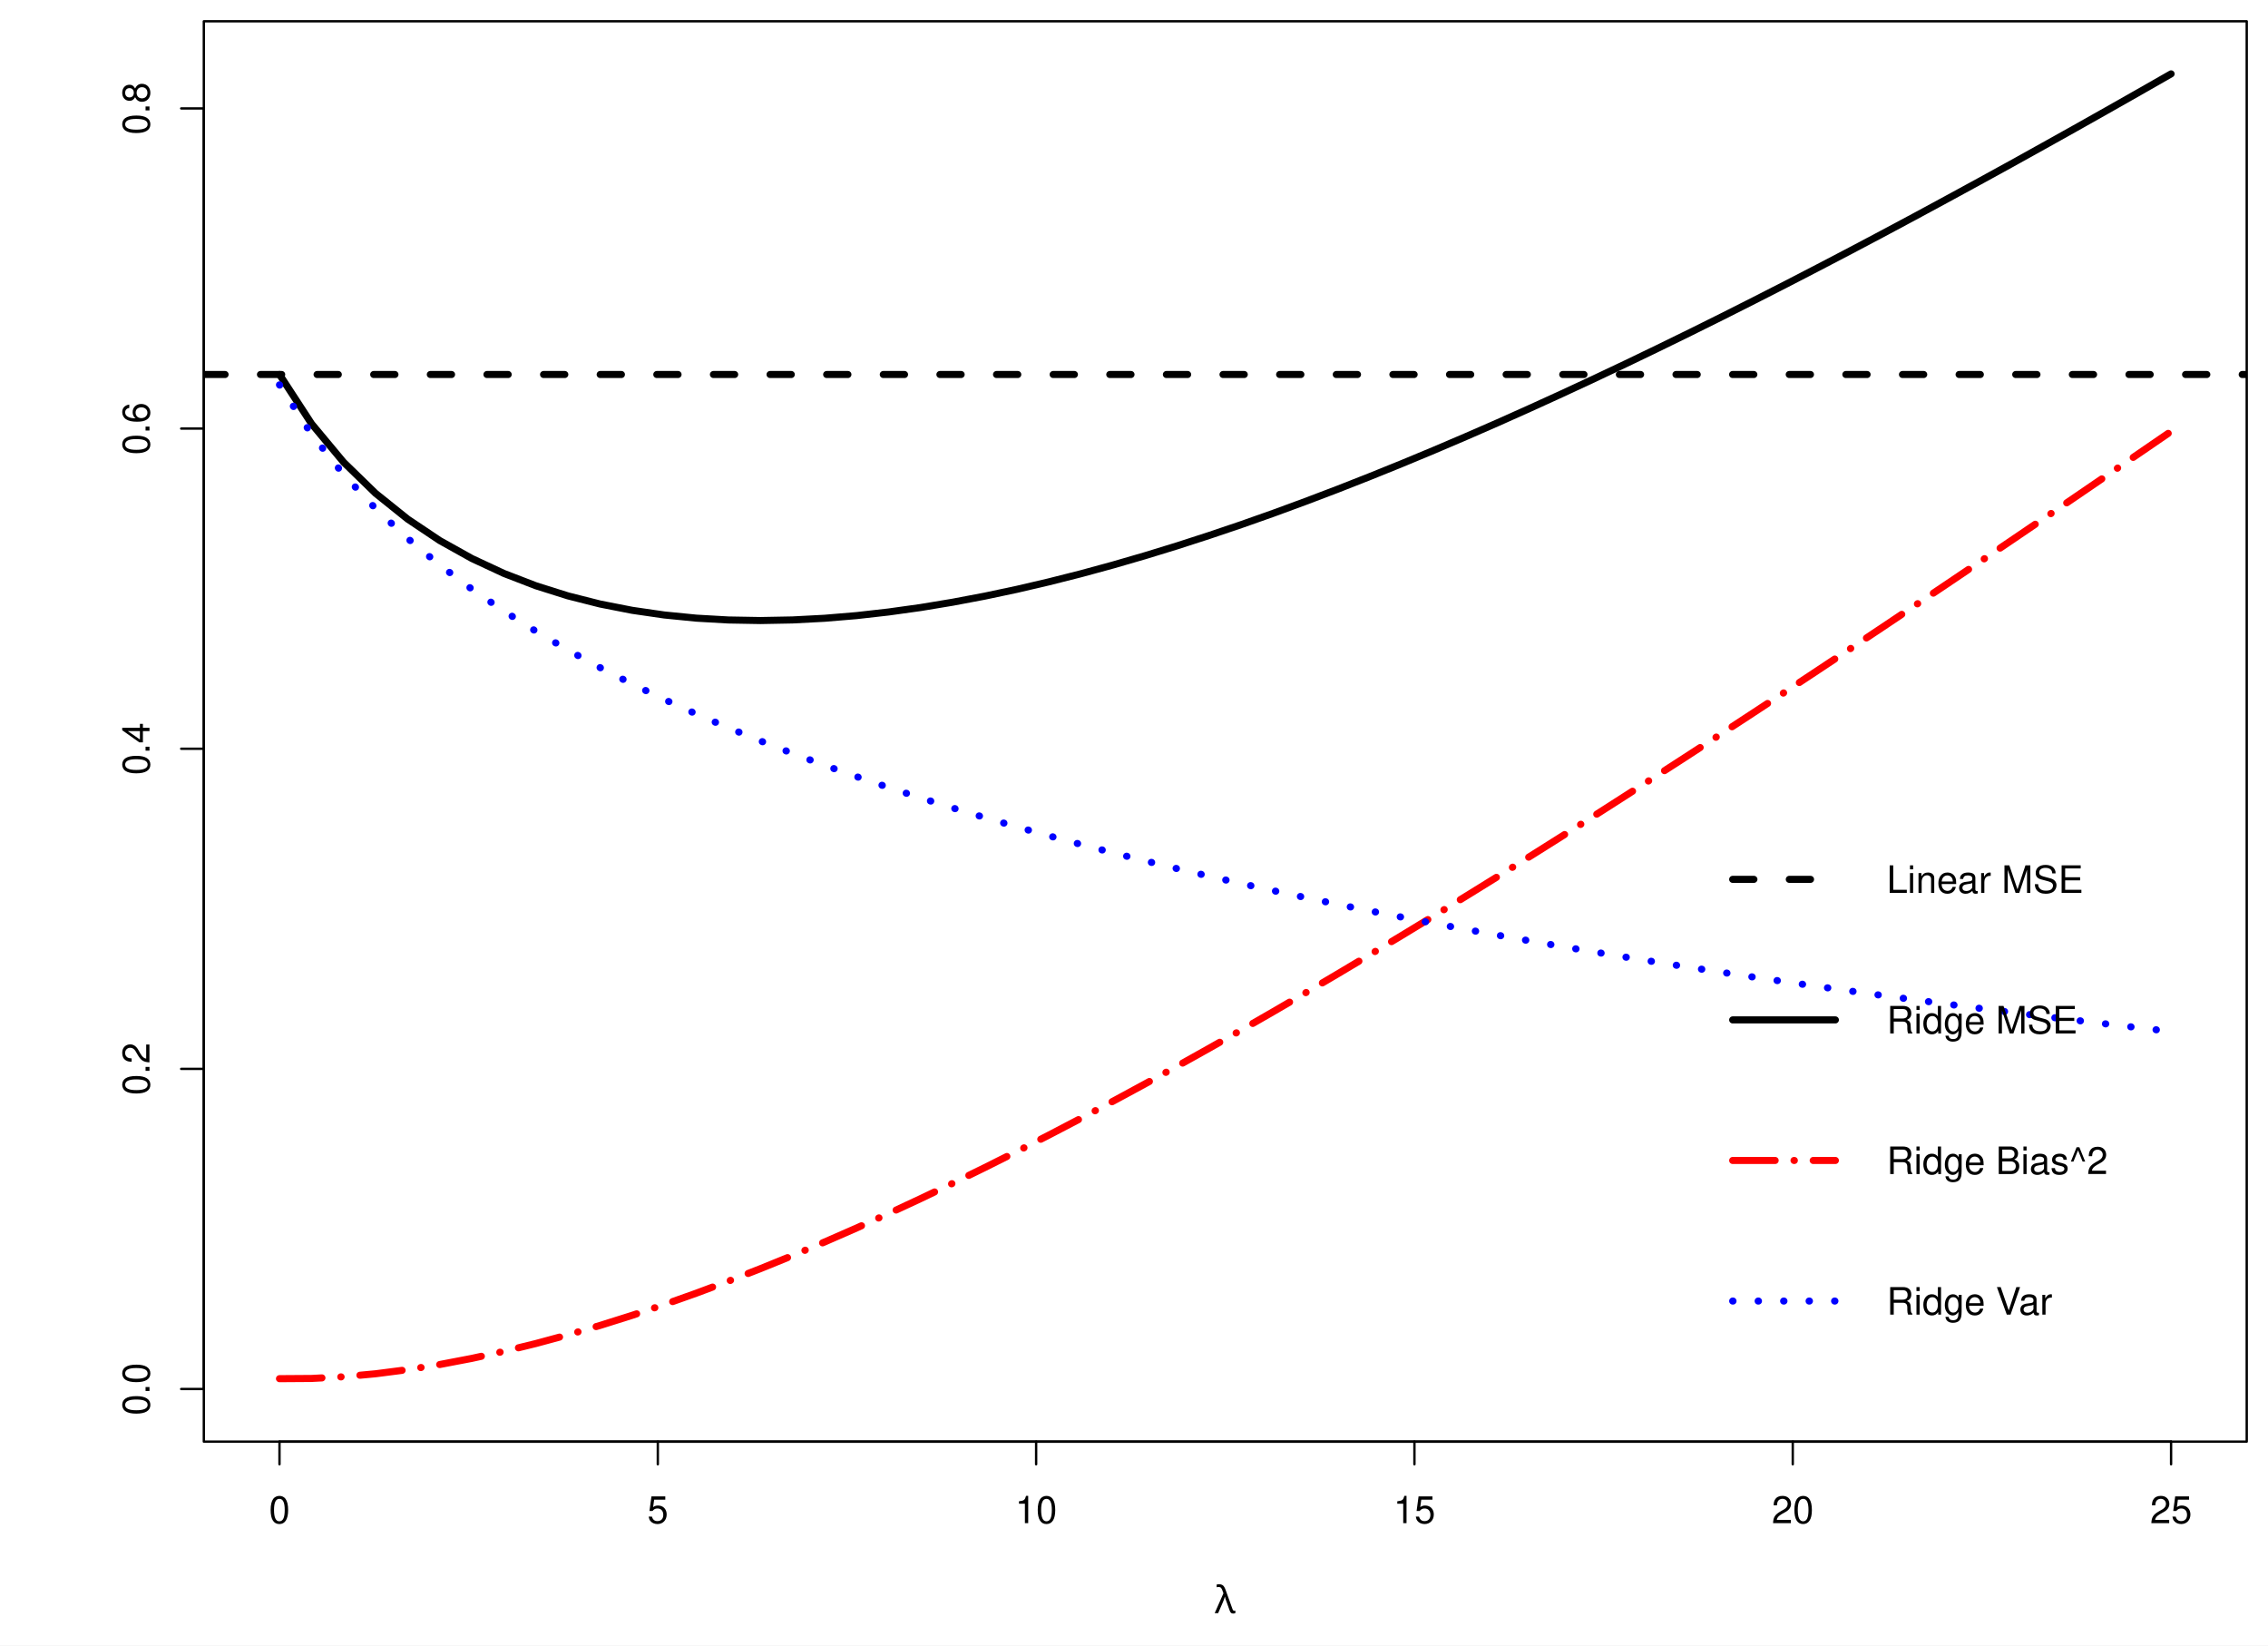
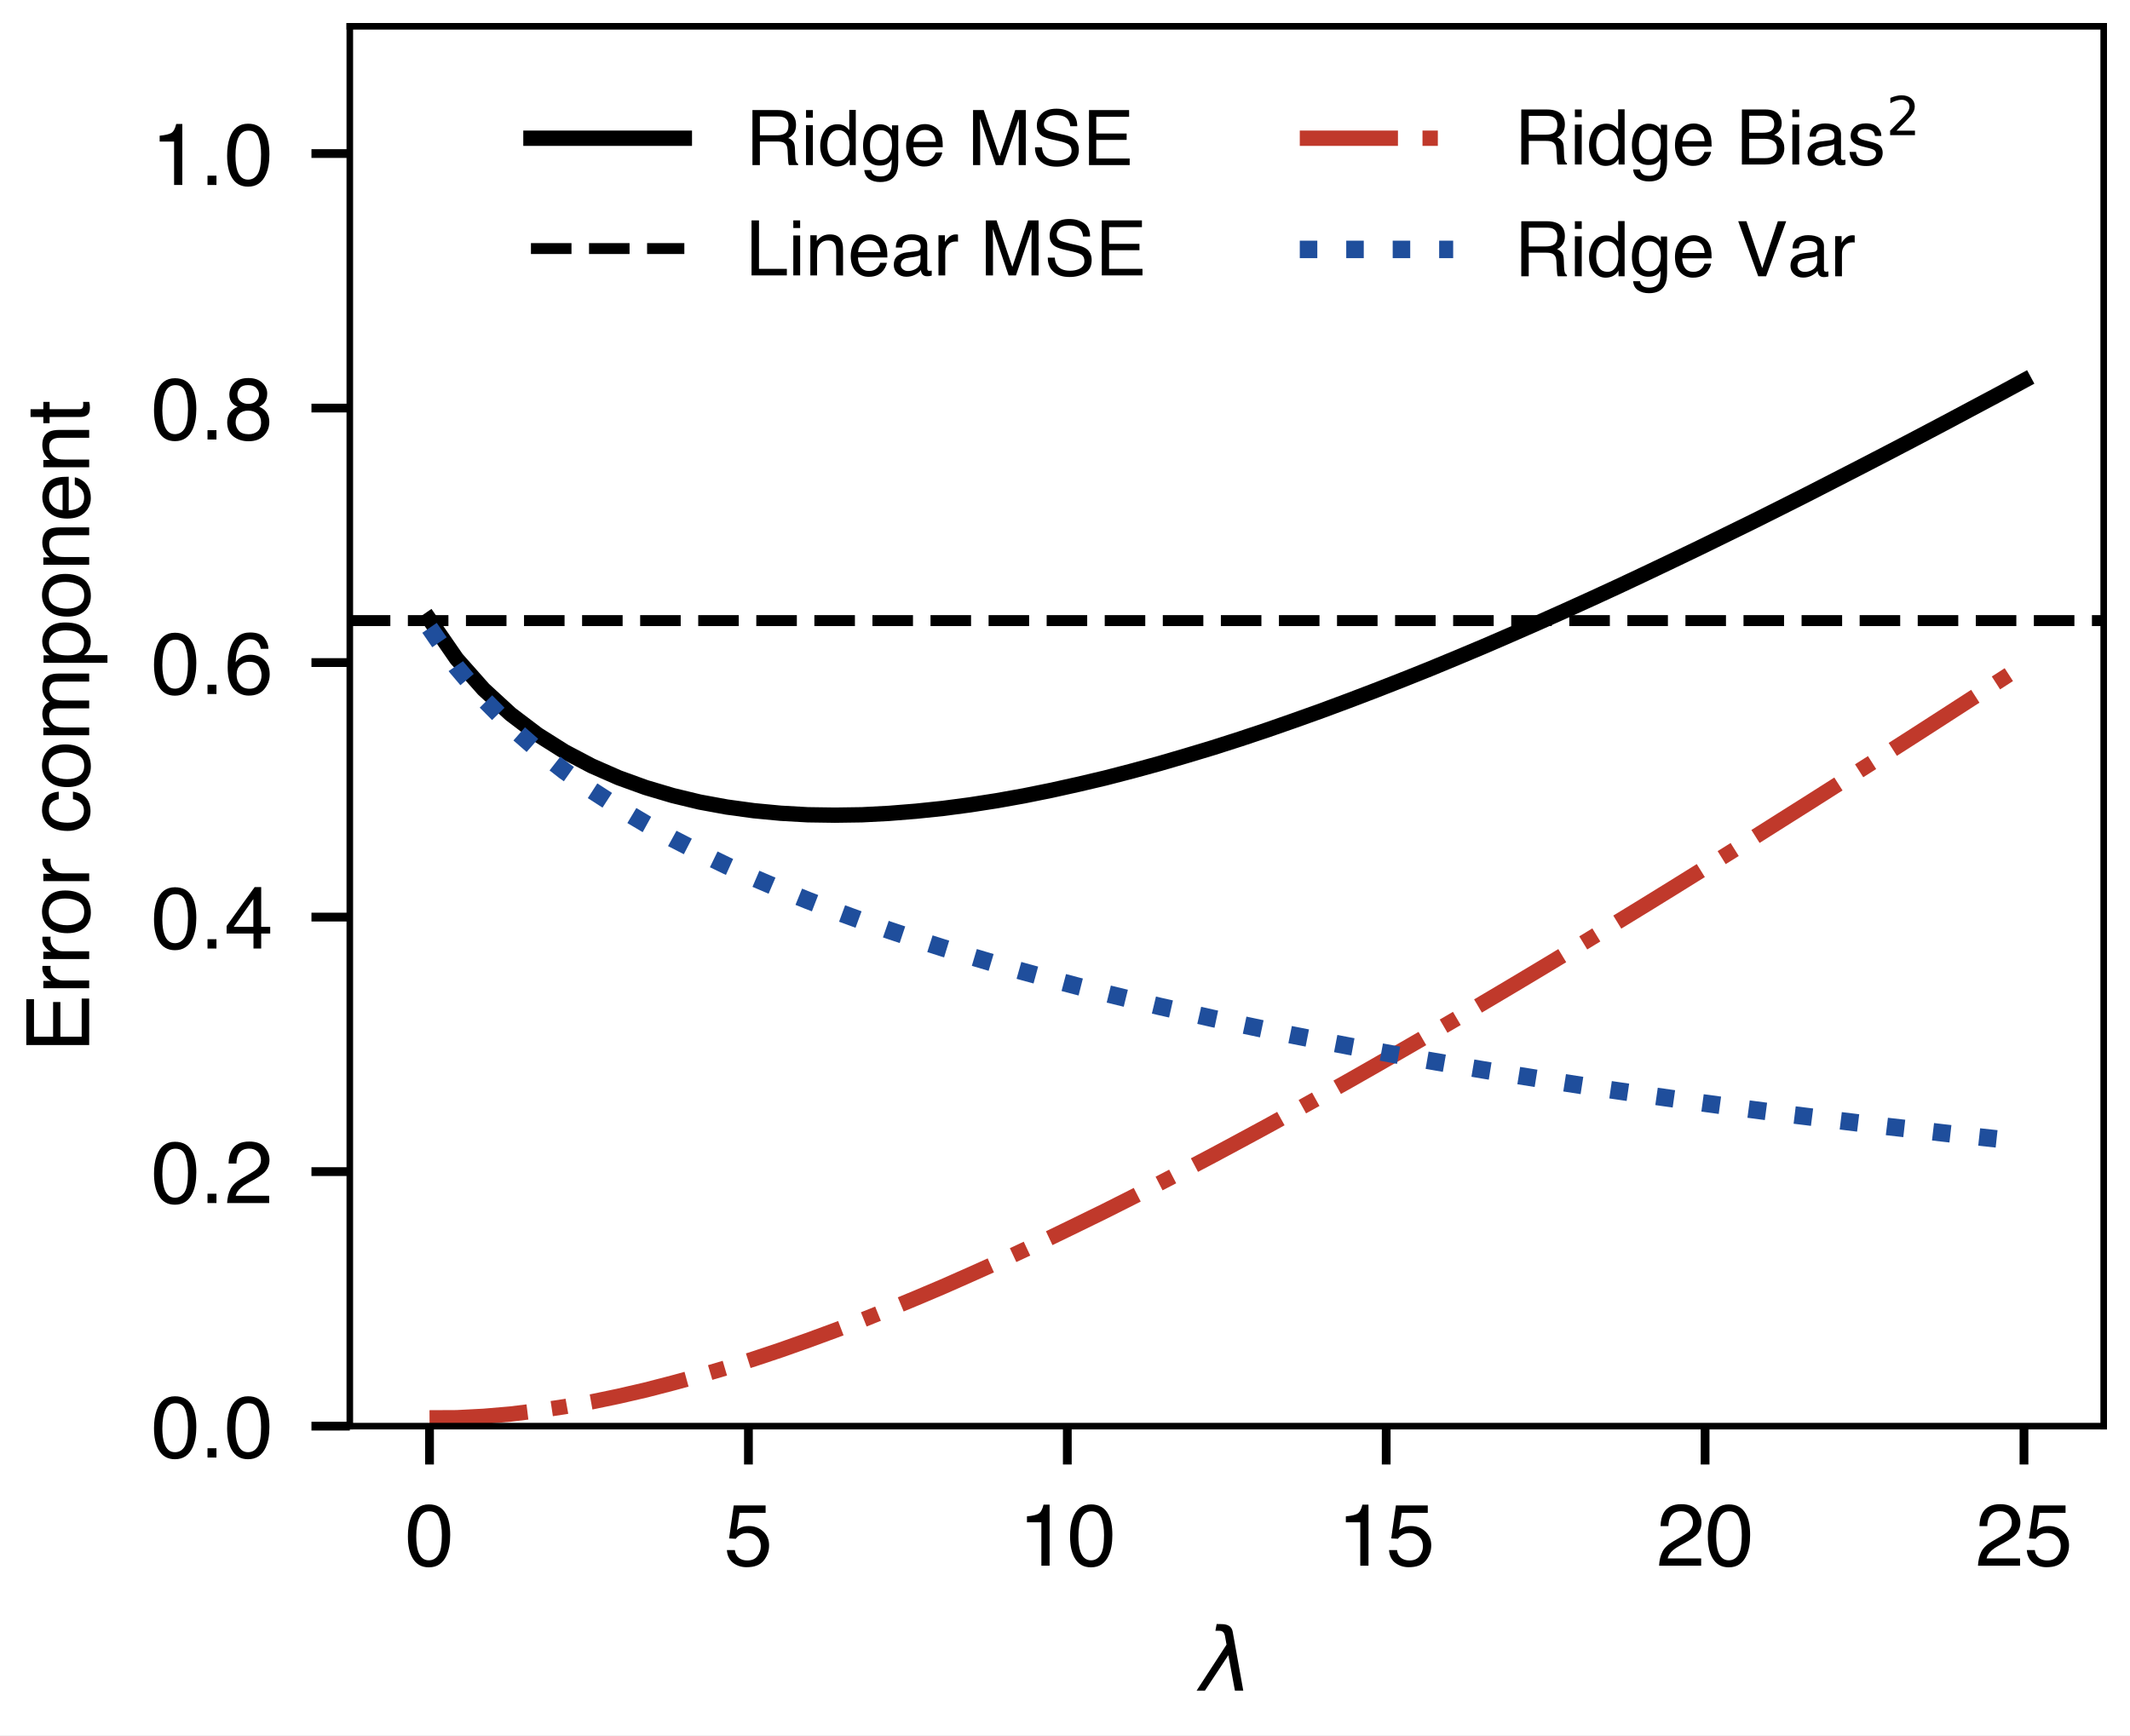
- <svg xmlns="http://www.w3.org/2000/svg" version="1.1" width="721pt" height="523pt" viewBox="0 0 721 523">
+ <svg xmlns="http://www.w3.org/2000/svg" xmlns:xlink="http://www.w3.org/1999/xlink" width="194.4pt" height="158.4pt" viewBox="0 0 194.4 158.4" version="1.1">
  <defs>
-     <clipPath id="clip_0">
-       <path transform="matrix(1,0,0,-1,0,523)" d="M64.8 64.8H714.24V516.24H64.8Z" />
-     </clipPath>
-     <clipPath id="clip_1">
-       <path transform="matrix(1,0,0,-1,0,523)" d="M64.8 64.8H714.24V516.24H64.8Z" />
+     <style type="text/css">*{stroke-linejoin: round; stroke-linecap: butt}</style>
+   </defs>
+   <g id="figure_1">
+     <g id="patch_1">
+       <path d="M 0 158.4  L 194.4 158.4  L 194.4 0  L 0 0  z " style="fill: #ffffff" />
+     </g>
+     <g id="axes_1">
+       <g id="patch_2">
+         <path d="M 31.926 130.188  L 192 130.188  L 192 2.4  L 31.926 2.4  z " style="fill: #ffffff" />
+       </g>
+       <g id="matplotlib.axis_1">
+         <g id="xtick_1">
+           <g id="line2d_1">
+             <defs>
+               <path id="mc83b9c314d" d="M 0 0  L 0 3.5  " style="stroke: #000000; stroke-width: 0.8" />
+             </defs>
+             <g>
+               <use xlink:href="#mc83b9c314d" x="39.202" y="130.188" style="stroke: #000000; stroke-width: 0.8" />
+             </g>
+           </g>
+           <g id="text_1">
+             <g transform="translate(36.97796 142.9263) scale(0.08 -0.08)">
+               <defs>
+                 <path id="Helvetica-30" d="M 1731 4475  Q 2600 4475 2988 3759  Q 3288 3206 3288 2244  Q 3288 1331 3016 734  Q 2622 -122 1728 -122  Q 922 -122 528 578  Q 200 1163 200 2147  Q 200 2909 397 3456  Q 766 4475 1731 4475  z M 1725 391  Q 2163 391 2422 778  Q 2681 1166 2681 2222  Q 2681 2984 2493 3476  Q 2306 3969 1766 3969  Q 1269 3969 1039 3501  Q 809 3034 809 2125  Q 809 1441 956 1025  Q 1181 391 1725 391  z " transform="scale(0.015625)" />
+               </defs>
+               <use xlink:href="#Helvetica-30" />
+             </g>
+           </g>
+         </g>
+         <g id="xtick_2">
+           <g id="line2d_2">
+             <g>
+               <use xlink:href="#mc83b9c314d" x="68.307" y="130.188" style="stroke: #000000; stroke-width: 0.8" />
+             </g>
+           </g>
+           <g id="text_2">
+             <g transform="translate(66.08227 142.9263) scale(0.08 -0.08)">
+               <defs>
+                 <path id="Helvetica-35" d="M 791 1141  Q 847 659 1238 475  Q 1438 381 1700 381  Q 2200 381 2440 700  Q 2681 1019 2681 1406  Q 2681 1875 2395 2131  Q 2109 2388 1709 2388  Q 1419 2388 1211 2275  Q 1003 2163 856 1963  L 369 1991  L 709 4400  L 3034 4400  L 3034 3856  L 1131 3856  L 941 2613  Q 1097 2731 1238 2791  Q 1488 2894 1816 2894  Q 2431 2894 2859 2497  Q 3288 2100 3288 1491  Q 3288 856 2895 371  Q 2503 -113 1644 -113  Q 1097 -113 676 195  Q 256 503 206 1141  L 791 1141  z " transform="scale(0.015625)" />
+               </defs>
+               <use xlink:href="#Helvetica-35" />
+             </g>
+           </g>
+         </g>
+         <g id="xtick_3">
+           <g id="line2d_3">
+             <g>
+               <use xlink:href="#mc83b9c314d" x="97.411" y="130.188" style="stroke: #000000; stroke-width: 0.8" />
+             </g>
+           </g>
+           <g id="text_3">
+             <g transform="translate(92.96222 142.9263) scale(0.08 -0.08)">
+               <defs>
+                 <path id="Helvetica-31" d="M 613 3169  L 613 3600  Q 1222 3659 1462 3798  Q 1703 3938 1822 4456  L 2266 4456  L 2266 0  L 1666 0  L 1666 3169  L 613 3169  z " transform="scale(0.015625)" />
+               </defs>
+               <use xlink:href="#Helvetica-31" />
+               <use xlink:href="#Helvetica-30" transform="translate(55.61523 0)" />
+             </g>
+           </g>
+         </g>
+         <g id="xtick_4">
+           <g id="line2d_4">
+             <g>
+               <use xlink:href="#mc83b9c314d" x="126.515" y="130.188" style="stroke: #000000; stroke-width: 0.8" />
+             </g>
+           </g>
+           <g id="text_4">
+             <g transform="translate(122.0665 142.9263) scale(0.08 -0.08)">
+               <use xlink:href="#Helvetica-31" />
+               <use xlink:href="#Helvetica-35" transform="translate(55.61523 0)" />
+             </g>
+           </g>
+         </g>
+         <g id="xtick_5">
+           <g id="line2d_5">
+             <g>
+               <use xlink:href="#mc83b9c314d" x="155.62" y="130.188" style="stroke: #000000; stroke-width: 0.8" />
+             </g>
+           </g>
+           <g id="text_5">
+             <g transform="translate(151.1709 142.9263) scale(0.08 -0.08)">
+               <defs>
+                 <path id="Helvetica-32" d="M 200 0  Q 231 578 439 1006  Q 647 1434 1250 1784  L 1850 2131  Q 2253 2366 2416 2531  Q 2672 2791 2672 3125  Q 2672 3516 2437 3745  Q 2203 3975 1813 3975  Q 1234 3975 1013 3538  Q 894 3303 881 2888  L 309 2888  Q 319 3472 525 3841  Q 891 4491 1816 4491  Q 2584 4491 2939 4075  Q 3294 3659 3294 3150  Q 3294 2613 2916 2231  Q 2697 2009 2131 1694  L 1703 1456  Q 1397 1288 1222 1134  Q 909 863 828 531  L 3272 531  L 3272 0  L 200 0  z " transform="scale(0.015625)" />
+               </defs>
+               <use xlink:href="#Helvetica-32" />
+               <use xlink:href="#Helvetica-30" transform="translate(55.61523 0)" />
+             </g>
+           </g>
+         </g>
+         <g id="xtick_6">
+           <g id="line2d_6">
+             <g>
+               <use xlink:href="#mc83b9c314d" x="184.724" y="130.188" style="stroke: #000000; stroke-width: 0.8" />
+             </g>
+           </g>
+           <g id="text_6">
+             <g transform="translate(180.2752 142.9263) scale(0.08 -0.08)">
+               <use xlink:href="#Helvetica-32" />
+               <use xlink:href="#Helvetica-35" transform="translate(55.61523 0)" />
+             </g>
+           </g>
+         </g>
+         <g id="text_7">
+           <g transform="translate(109.5631 154.3325) scale(0.08 -0.08)">
+             <defs>
+               <path id="DejaVuSans-Oblique-3bb" d="M 2350 4316  L 3125 0  L 2516 0  L 2038 2588  L 328 0  L -281 0  L 1903 3356  L 1794 3975  Q 1725 4369 1391 4369  L 1091 4369  L 1184 4863  L 1550 4856  Q 2253 4847 2350 4316  z " transform="scale(0.015625)" />
+             </defs>
+             <use xlink:href="#DejaVuSans-Oblique-3bb" transform="translate(0 0.015625)" />
+           </g>
+         </g>
+       </g>
+       <g id="matplotlib.axis_2">
+         <g id="ytick_1">
+           <g id="line2d_7">
+             <defs>
+               <path id="m380c9b1347" d="M 0 0  L -3.5 0  " style="stroke: #000000; stroke-width: 0.8" />
+             </defs>
+             <g>
+               <use xlink:href="#m380c9b1347" x="31.926" y="130.188" style="stroke: #000000; stroke-width: 0.8" />
+             </g>
+           </g>
+           <g id="text_8">
+             <g transform="translate(13.80625 133.0569) scale(0.08 -0.08)">
+               <defs>
+                 <path id="Helvetica-2e" d="M 547 681  L 1200 681  L 1200 0  L 547 0  L 547 681  z " transform="scale(0.015625)" />
+               </defs>
+               <use xlink:href="#Helvetica-30" />
+               <use xlink:href="#Helvetica-2e" transform="translate(55.61523 0)" />
+               <use xlink:href="#Helvetica-30" transform="translate(83.39844 0)" />
+             </g>
+           </g>
+         </g>
+         <g id="ytick_2">
+           <g id="line2d_8">
+             <g>
+               <use xlink:href="#m380c9b1347" x="31.926" y="106.953" style="stroke: #000000; stroke-width: 0.8" />
+             </g>
+           </g>
+           <g id="text_9">
+             <g transform="translate(13.80625 109.8228) scale(0.08 -0.08)">
+               <use xlink:href="#Helvetica-30" />
+               <use xlink:href="#Helvetica-2e" transform="translate(55.61523 0)" />
+               <use xlink:href="#Helvetica-32" transform="translate(83.39844 0)" />
+             </g>
+           </g>
+         </g>
+         <g id="ytick_3">
+           <g id="line2d_9">
+             <g>
+               <use xlink:href="#m380c9b1347" x="31.926" y="83.719" style="stroke: #000000; stroke-width: 0.8" />
+             </g>
+           </g>
+           <g id="text_10">
+             <g transform="translate(13.80625 86.58869) scale(0.08 -0.08)">
+               <defs>
+                 <path id="Helvetica-34" d="M 2116 1584  L 2116 3613  L 681 1584  L 2116 1584  z M 2125 0  L 2125 1094  L 163 1094  L 163 1644  L 2213 4488  L 2688 4488  L 2688 1584  L 3347 1584  L 3347 1094  L 2688 1094  L 2688 0  L 2125 0  z " transform="scale(0.015625)" />
+               </defs>
+               <use xlink:href="#Helvetica-30" />
+               <use xlink:href="#Helvetica-2e" transform="translate(55.61523 0)" />
+               <use xlink:href="#Helvetica-34" transform="translate(83.39844 0)" />
+             </g>
+           </g>
+         </g>
+         <g id="ytick_4">
+           <g id="line2d_10">
+             <g>
+               <use xlink:href="#m380c9b1347" x="31.926" y="60.485" style="stroke: #000000; stroke-width: 0.8" />
+             </g>
+           </g>
+           <g id="text_11">
+             <g transform="translate(13.80625 63.3546) scale(0.08 -0.08)">
+               <defs>
+                 <path id="Helvetica-36" d="M 1872 4494  Q 2622 4494 2917 4105  Q 3213 3716 3213 3303  L 2656 3303  Q 2606 3569 2497 3719  Q 2294 4000 1881 4000  Q 1409 4000 1131 3564  Q 853 3128 822 2316  Q 1016 2600 1309 2741  Q 1578 2866 1909 2866  Q 2472 2866 2890 2506  Q 3309 2147 3309 1434  Q 3309 825 2912 354  Q 2516 -116 1781 -116  Q 1153 -116 697 361  Q 241 838 241 1966  Q 241 2800 444 3381  Q 834 4494 1872 4494  z M 1831 384  Q 2275 384 2495 682  Q 2716 981 2716 1388  Q 2716 1731 2519 2042  Q 2322 2353 1803 2353  Q 1441 2353 1167 2112  Q 894 1872 894 1388  Q 894 963 1142 673  Q 1391 384 1831 384  z " transform="scale(0.015625)" />
+               </defs>
+               <use xlink:href="#Helvetica-30" />
+               <use xlink:href="#Helvetica-2e" transform="translate(55.61523 0)" />
+               <use xlink:href="#Helvetica-36" transform="translate(83.39844 0)" />
+             </g>
+           </g>
+         </g>
+         <g id="ytick_5">
+           <g id="line2d_11">
+             <g>
+               <use xlink:href="#m380c9b1347" x="31.926" y="37.251" style="stroke: #000000; stroke-width: 0.8" />
+             </g>
+           </g>
+           <g id="text_12">
+             <g transform="translate(13.80625 40.12051) scale(0.08 -0.08)">
+               <defs>
+                 <path id="Helvetica-38" d="M 1741 2600  Q 2113 2600 2322 2808  Q 2531 3016 2531 3303  Q 2531 3553 2331 3762  Q 2131 3972 1722 3972  Q 1316 3972 1134 3762  Q 953 3553 953 3272  Q 953 2956 1187 2778  Q 1422 2600 1741 2600  z M 1775 384  Q 2166 384 2423 595  Q 2681 806 2681 1225  Q 2681 1659 2415 1884  Q 2150 2109 1734 2109  Q 1331 2109 1076 1879  Q 822 1650 822 1244  Q 822 894 1055 639  Q 1288 384 1775 384  z M 975 2384  Q 741 2484 609 2619  Q 363 2869 363 3269  Q 363 3769 725 4128  Q 1088 4488 1753 4488  Q 2397 4488 2762 4148  Q 3128 3809 3128 3356  Q 3128 2938 2916 2678  Q 2797 2531 2547 2391  Q 2825 2263 2984 2097  Q 3281 1784 3281 1284  Q 3281 694 2884 283  Q 2488 -128 1763 -128  Q 1109 -128 657 226  Q 206 581 206 1256  Q 206 1653 400 1942  Q 594 2231 975 2384  z " transform="scale(0.015625)" />
+               </defs>
+               <use xlink:href="#Helvetica-30" />
+               <use xlink:href="#Helvetica-2e" transform="translate(55.61523 0)" />
+               <use xlink:href="#Helvetica-38" transform="translate(83.39844 0)" />
+             </g>
+           </g>
+         </g>
+         <g id="ytick_6">
+           <g id="line2d_12">
+             <g>
+               <use xlink:href="#m380c9b1347" x="31.926" y="14.017" style="stroke: #000000; stroke-width: 0.8" />
+             </g>
+           </g>
+           <g id="text_13">
+             <g transform="translate(13.80625 16.88642) scale(0.08 -0.08)">
+               <use xlink:href="#Helvetica-31" />
+               <use xlink:href="#Helvetica-2e" transform="translate(55.61523 0)" />
+               <use xlink:href="#Helvetica-30" transform="translate(83.39844 0)" />
+             </g>
+           </g>
+         </g>
+         <g id="text_14">
+           <g transform="translate(8.13875 96.0825) rotate(-90) scale(0.08 -0.08)">
+             <defs>
+               <path id="Helvetica-45" d="M 547 4591  L 3894 4591  L 3894 4028  L 1153 4028  L 1153 2634  L 3688 2634  L 3688 2103  L 1153 2103  L 1153 547  L 3941 547  L 3941 0  L 547 0  L 547 4591  z M 2244 4591  L 2244 4591  z " transform="scale(0.015625)" />
+               <path id="Helvetica-72" d="M 428 3347  L 963 3347  L 963 2769  Q 1028 2938 1284 3180  Q 1541 3422 1875 3422  Q 1891 3422 1928 3419  Q 1966 3416 2056 3406  L 2056 2813  Q 2006 2822 1964 2825  Q 1922 2828 1872 2828  Q 1447 2828 1219 2554  Q 991 2281 991 1925  L 991 0  L 428 0  L 428 3347  z " transform="scale(0.015625)" />
+               <path id="Helvetica-6f" d="M 1741 363  Q 2300 363 2508 786  Q 2716 1209 2716 1728  Q 2716 2197 2566 2491  Q 2328 2953 1747 2953  Q 1231 2953 997 2559  Q 763 2166 763 1609  Q 763 1075 997 719  Q 1231 363 1741 363  z M 1763 3444  Q 2409 3444 2856 3012  Q 3303 2581 3303 1744  Q 3303 934 2909 406  Q 2516 -122 1688 -122  Q 997 -122 590 345  Q 184 813 184 1600  Q 184 2444 612 2944  Q 1041 3444 1763 3444  z M 1744 3428  L 1744 3428  z " transform="scale(0.015625)" />
+               <path id="Helvetica-20" transform="scale(0.015625)" />
+               <path id="Helvetica-63" d="M 1703 3444  Q 2269 3444 2623 3169  Q 2978 2894 3050 2222  L 2503 2222  Q 2453 2531 2275 2736  Q 2097 2941 1703 2941  Q 1166 2941 934 2416  Q 784 2075 784 1575  Q 784 1072 996 728  Q 1209 384 1666 384  Q 2016 384 2220 598  Q 2425 813 2503 1184  L 3050 1184  Q 2956 519 2581 211  Q 2206 -97 1622 -97  Q 966 -97 575 383  Q 184 863 184 1581  Q 184 2463 612 2953  Q 1041 3444 1703 3444  z M 1616 3428  L 1616 3428  z " transform="scale(0.015625)" />
+               <path id="Helvetica-6d" d="M 413 3347  L 969 3347  L 969 2872  Q 1169 3119 1331 3231  Q 1609 3422 1963 3422  Q 2363 3422 2606 3225  Q 2744 3113 2856 2894  Q 3044 3163 3297 3292  Q 3550 3422 3866 3422  Q 4541 3422 4784 2934  Q 4916 2672 4916 2228  L 4916 0  L 4331 0  L 4331 2325  Q 4331 2659 4164 2784  Q 3997 2909 3756 2909  Q 3425 2909 3186 2687  Q 2947 2466 2947 1947  L 2947 0  L 2375 0  L 2375 2184  Q 2375 2525 2294 2681  Q 2166 2916 1816 2916  Q 1497 2916 1236 2669  Q 975 2422 975 1775  L 975 0  L 413 0  L 413 3347  z " transform="scale(0.015625)" />
+               <path id="Helvetica-70" d="M 1825 378  Q 2219 378 2480 708  Q 2741 1038 2741 1694  Q 2741 2094 2625 2381  Q 2406 2934 1825 2934  Q 1241 2934 1025 2350  Q 909 2038 909 1556  Q 909 1169 1025 897  Q 1244 378 1825 378  z M 369 3331  L 916 3331  L 916 2888  Q 1084 3116 1284 3241  Q 1569 3428 1953 3428  Q 2522 3428 2919 2992  Q 3316 2556 3316 1747  Q 3316 653 2744 184  Q 2381 -113 1900 -113  Q 1522 -113 1266 53  Q 1116 147 931 375  L 931 -1334  L 369 -1334  L 369 3331  z " transform="scale(0.015625)" />
+               <path id="Helvetica-6e" d="M 413 3347  L 947 3347  L 947 2872  Q 1184 3166 1450 3294  Q 1716 3422 2041 3422  Q 2753 3422 3003 2925  Q 3141 2653 3141 2147  L 3141 0  L 2569 0  L 2569 2109  Q 2569 2416 2478 2603  Q 2328 2916 1934 2916  Q 1734 2916 1606 2875  Q 1375 2806 1200 2600  Q 1059 2434 1017 2257  Q 975 2081 975 1753  L 975 0  L 413 0  L 413 3347  z M 1734 3428  L 1734 3428  z " transform="scale(0.015625)" />
+               <path id="Helvetica-65" d="M 1806 3422  Q 2163 3422 2497 3255  Q 2831 3088 3006 2822  Q 3175 2569 3231 2231  Q 3281 2000 3281 1494  L 828 1494  Q 844 984 1069 676  Q 1294 369 1766 369  Q 2206 369 2469 659  Q 2619 828 2681 1050  L 3234 1050  Q 3213 866 3089 639  Q 2966 413 2813 269  Q 2556 19 2178 -69  Q 1975 -119 1719 -119  Q 1094 -119 659 336  Q 225 791 225 1609  Q 225 2416 662 2919  Q 1100 3422 1806 3422  z M 2703 1941  Q 2669 2306 2544 2525  Q 2313 2931 1772 2931  Q 1384 2931 1121 2651  Q 859 2372 844 1941  L 2703 1941  z M 1753 3428  L 1753 3428  z " transform="scale(0.015625)" />
+               <path id="Helvetica-74" d="M 525 4281  L 1094 4281  L 1094 3347  L 1628 3347  L 1628 2888  L 1094 2888  L 1094 703  Q 1094 528 1213 469  Q 1278 434 1431 434  Q 1472 434 1519 436  Q 1566 438 1628 444  L 1628 0  Q 1531 -28 1426 -40  Q 1322 -53 1200 -53  Q 806 -53 665 148  Q 525 350 525 672  L 525 2888  L 72 2888  L 72 3347  L 525 3347  L 525 4281  z " transform="scale(0.015625)" />
+             </defs>
+             <use xlink:href="#Helvetica-45" />
+             <use xlink:href="#Helvetica-72" transform="translate(66.69922 0)" />
+             <use xlink:href="#Helvetica-72" transform="translate(100 0)" />
+             <use xlink:href="#Helvetica-6f" transform="translate(133.3008 0)" />
+             <use xlink:href="#Helvetica-72" transform="translate(188.916 0)" />
+             <use xlink:href="#Helvetica-20" transform="translate(222.2168 0)" />
+             <use xlink:href="#Helvetica-63" transform="translate(250 0)" />
+             <use xlink:href="#Helvetica-6f" transform="translate(300 0)" />
+             <use xlink:href="#Helvetica-6d" transform="translate(355.6152 0)" />
+             <use xlink:href="#Helvetica-70" transform="translate(438.916 0)" />
+             <use xlink:href="#Helvetica-6f" transform="translate(494.5312 0)" />
+             <use xlink:href="#Helvetica-6e" transform="translate(550.1465 0)" />
+             <use xlink:href="#Helvetica-65" transform="translate(605.7617 0)" />
+             <use xlink:href="#Helvetica-6e" transform="translate(661.377 0)" />
+             <use xlink:href="#Helvetica-74" transform="translate(716.9922 0)" />
+           </g>
+         </g>
+       </g>
+       <g id="line2d_13">
+         <path d="M 39.202 56.559  L 41.67 60.137  L 44.138 62.925  L 46.601 65.19  L 49.069 67.06  L 51.537 68.617  L 54.005 69.918  L 56.467 70.999  L 58.935 71.893  L 61.403 72.625  L 63.865 73.218  L 66.333 73.671  L 68.801 74.007  L 71.269 74.24  L 73.732 74.379  L 76.2 74.414  L 78.668 74.379  L 81.13 74.251  L 83.598 74.054  L 86.066 73.798  L 88.534 73.473  L 90.996 73.09  L 93.464 72.648  L 95.932 72.149  L 98.395 71.603  L 100.863 71.022  L 103.331 70.383  L 105.799 69.709  L 108.261 68.989  L 110.729 68.245  L 113.197 67.455  L 115.665 66.631  L 118.127 65.771  L 120.595 64.888  L 123.064 63.97  L 125.532 63.029  L 127.994 62.065  L 130.462 61.078  L 132.93 60.055  L 135.392 59.021  L 137.86 57.953  L 140.328 56.872  L 142.796 55.769  L 145.258 54.653  L 147.727 53.515  L 150.195 52.353  L 152.657 51.18  L 155.125 49.995  L 157.593 48.787  L 160.061 47.579  L 162.523 46.347  L 164.991 45.104  L 167.459 43.838  L 169.921 42.572  L 172.39 41.294  L 174.858 40.004  L 177.326 38.703  L 179.788 37.391  L 182.256 36.078  L 184.724 34.742  " clip-path="url(#pf7a67b2cad)" style="fill: none; stroke: #000000; stroke-width: 1.4; stroke-linecap: square" />
+       </g>
+       <g id="line2d_14">
+         <path d="M 31.926 56.652  L 192 56.652  " clip-path="url(#pf7a67b2cad)" style="fill: none; stroke-dasharray: 3.7,1.6; stroke-dashoffset: 0; stroke: #000000" />
+       </g>
+       <g id="line2d_15">
+         <path d="M 39.202 129.432  L 41.67 129.421  L 44.138 129.293  L 46.601 129.084  L 49.069 128.782  L 51.537 128.41  L 54.005 127.969  L 56.467 127.457  L 58.935 126.888  L 61.403 126.249  L 63.865 125.576  L 66.333 124.844  L 68.801 124.054  L 71.269 123.229  L 73.732 122.358  L 76.2 121.451  L 78.668 120.511  L 81.13 119.523  L 83.598 118.501  L 86.066 117.455  L 88.534 116.363  L 90.996 115.26  L 93.464 114.11  L 95.932 112.948  L 98.395 111.751  L 100.863 110.543  L 103.331 109.3  L 105.799 108.034  L 108.261 106.756  L 110.729 105.455  L 113.197 104.13  L 115.665 102.795  L 118.127 101.435  L 120.595 100.065  L 123.064 98.682  L 125.532 97.276  L 127.994 95.859  L 130.462 94.43  L 132.93 92.99  L 135.392 91.538  L 137.86 90.074  L 140.328 88.598  L 142.796 87.111  L 145.258 85.613  L 147.727 84.103  L 150.195 82.592  L 152.657 81.071  L 155.125 79.537  L 157.593 78.004  L 160.061 76.459  L 162.523 74.902  L 164.991 73.345  L 167.459 71.777  L 169.921 70.209  L 172.39 68.64  L 174.858 67.06  L 177.326 65.469  L 179.788 63.877  L 182.256 62.286  L 184.724 60.694  " clip-path="url(#pf7a67b2cad)" style="fill: none; stroke-dasharray: 8.96,2.24,1.4,2.24; stroke-dashoffset: 0; stroke: #c0392b; stroke-width: 1.4" />
+       </g>
+       <g id="line2d_16">
+         <path d="M 39.202 57.314  L 41.67 60.903  L 44.138 63.819  L 46.601 66.305  L 49.069 68.466  L 51.537 70.395  L 54.005 72.137  L 56.467 73.729  L 58.935 75.204  L 61.403 76.563  L 63.865 77.829  L 66.333 79.026  L 68.801 80.141  L 71.269 81.198  L 73.732 82.197  L 76.2 83.15  L 78.668 84.056  L 81.13 84.916  L 83.598 85.741  L 86.066 86.531  L 88.534 87.286  L 90.996 88.018  L 93.464 88.715  L 95.932 89.388  L 98.395 90.039  L 100.863 90.666  L 103.331 91.27  L 105.799 91.863  L 108.261 92.42  L 110.729 92.978  L 113.197 93.501  L 115.665 94.024  L 118.127 94.523  L 120.595 95.011  L 123.064 95.487  L 125.532 95.94  L 127.994 96.394  L 130.462 96.823  L 132.93 97.253  L 135.392 97.671  L 137.86 98.066  L 140.328 98.461  L 142.796 98.845  L 145.258 99.228  L 147.727 99.588  L 150.195 99.948  L 152.657 100.297  L 155.125 100.645  L 157.593 100.982  L 160.061 101.308  L 162.523 101.633  L 164.991 101.935  L 167.459 102.249  L 169.921 102.551  L 172.39 102.853  L 174.858 103.131  L 177.326 103.422  L 179.788 103.701  L 182.256 103.968  L 184.724 104.235  " clip-path="url(#pf7a67b2cad)" style="fill: none; stroke-dasharray: 1.6,2.64; stroke-dashoffset: 0; stroke: #1f4e9c; stroke-width: 1.6" />
+       </g>
+       <g id="patch_3">
+         <path d="M 31.926 130.188  L 31.926 2.4  " style="fill: none; stroke: #000000; stroke-width: 0.6; stroke-linejoin: miter; stroke-linecap: square" />
+       </g>
+       <g id="patch_4">
+         <path d="M 192 130.188  L 192 2.4  " style="fill: none; stroke: #000000; stroke-width: 0.6; stroke-linejoin: miter; stroke-linecap: square" />
+       </g>
+       <g id="patch_5">
+         <path d="M 31.926 130.188  L 192 130.188  " style="fill: none; stroke: #000000; stroke-width: 0.6; stroke-linejoin: miter; stroke-linecap: square" />
+       </g>
+       <g id="patch_6">
+         <path d="M 31.926 2.4  L 192 2.4  " style="fill: none; stroke: #000000; stroke-width: 0.6; stroke-linejoin: miter; stroke-linecap: square" />
+       </g>
+       <g id="legend_1">
+         <g id="line2d_17">
+           <path d="M 48.458 12.62  L 55.458 12.62  L 62.458 12.62  " style="fill: none; stroke: #000000; stroke-width: 1.4; stroke-linecap: square" />
+         </g>
+         <g id="text_15">
+           <g transform="translate(68.05781 15.07) scale(0.07 -0.07)">
+             <defs>
+               <path id="Helvetica-52" d="M 2622 2488  Q 3059 2488 3314 2663  Q 3569 2838 3569 3294  Q 3569 3784 3213 3963  Q 3022 4056 2703 4056  L 1184 4056  L 1184 2488  L 2622 2488  z M 563 4591  L 2688 4591  Q 3213 4591 3553 4438  Q 4200 4144 4200 3353  Q 4200 2941 4029 2678  Q 3859 2416 3553 2256  Q 3822 2147 3958 1969  Q 4094 1791 4109 1391  L 4131 775  Q 4141 513 4175 384  Q 4231 166 4375 103  L 4375 0  L 3613 0  Q 3581 59 3562 153  Q 3544 247 3531 516  L 3494 1281  Q 3472 1731 3159 1884  Q 2981 1969 2600 1969  L 1184 1969  L 1184 0  L 563 0  L 563 4591  z " transform="scale(0.015625)" />
+               <path id="Helvetica-69" d="M 413 3331  L 984 3331  L 984 0  L 413 0  L 413 3331  z M 413 4591  L 984 4591  L 984 3953  L 413 3953  L 413 4591  z " transform="scale(0.015625)" />
+               <path id="Helvetica-64" d="M 769 1634  Q 769 1097 997 734  Q 1225 372 1728 372  Q 2119 372 2370 708  Q 2622 1044 2622 1672  Q 2622 2306 2362 2611  Q 2103 2916 1722 2916  Q 1297 2916 1033 2591  Q 769 2266 769 1634  z M 1616 3406  Q 2000 3406 2259 3244  Q 2409 3150 2600 2916  L 2600 4606  L 3141 4606  L 3141 0  L 2634 0  L 2634 466  Q 2438 156 2169 18  Q 1900 -119 1553 -119  Q 994 -119 584 351  Q 175 822 175 1603  Q 175 2334 548 2870  Q 922 3406 1616 3406  z " transform="scale(0.015625)" />
+               <path id="Helvetica-67" d="M 1594 3406  Q 1988 3406 2281 3213  Q 2441 3103 2606 2894  L 2606 3316  L 3125 3316  L 3125 272  Q 3125 -366 2938 -734  Q 2588 -1416 1616 -1416  Q 1075 -1416 706 -1173  Q 338 -931 294 -416  L 866 -416  Q 906 -641 1028 -763  Q 1219 -950 1628 -950  Q 2275 -950 2475 -494  Q 2594 -225 2584 466  Q 2416 209 2178 84  Q 1941 -41 1550 -41  Q 1006 -41 598 345  Q 191 731 191 1622  Q 191 2463 602 2934  Q 1013 3406 1594 3406  z M 2606 1688  Q 2606 2309 2350 2609  Q 2094 2909 1697 2909  Q 1103 2909 884 2353  Q 769 2056 769 1575  Q 769 1009 998 714  Q 1228 419 1616 419  Q 2222 419 2469 966  Q 2606 1275 2606 1688  z M 1659 3428  L 1659 3428  z " transform="scale(0.015625)" />
+               <path id="Helvetica-4d" d="M 472 4591  L 1363 4591  L 2681 709  L 3991 4591  L 4872 4591  L 4872 0  L 4281 0  L 4281 2709  Q 4281 2850 4287 3175  Q 4294 3500 4294 3872  L 2984 0  L 2369 0  L 1050 3872  L 1050 3731  Q 1050 3563 1058 3217  Q 1066 2872 1066 2709  L 1066 0  L 472 0  L 472 4591  z " transform="scale(0.015625)" />
+               <path id="Helvetica-53" d="M 894 1481  Q 916 1091 1078 847  Q 1388 391 2169 391  Q 2519 391 2806 491  Q 3363 684 3363 1184  Q 3363 1559 3128 1719  Q 2891 1875 2384 1991  L 1763 2131  Q 1153 2269 900 2434  Q 463 2722 463 3294  Q 463 3913 891 4309  Q 1319 4706 2103 4706  Q 2825 4706 3329 4357  Q 3834 4009 3834 3244  L 3250 3244  Q 3203 3613 3050 3809  Q 2766 4169 2084 4169  Q 1534 4169 1293 3937  Q 1053 3706 1053 3400  Q 1053 3063 1334 2906  Q 1519 2806 2169 2656  L 2813 2509  Q 3278 2403 3531 2219  Q 3969 1897 3969 1284  Q 3969 522 3414 194  Q 2859 -134 2125 -134  Q 1269 -134 784 303  Q 300 738 309 1481  L 894 1481  z M 2150 4716  L 2150 4716  z " transform="scale(0.015625)" />
+             </defs>
+             <use xlink:href="#Helvetica-52" />
+             <use xlink:href="#Helvetica-69" transform="translate(72.2168 0)" />
+             <use xlink:href="#Helvetica-64" transform="translate(94.43359 0)" />
+             <use xlink:href="#Helvetica-67" transform="translate(150.0488 0)" />
+             <use xlink:href="#Helvetica-65" transform="translate(205.6641 0)" />
+             <use xlink:href="#Helvetica-20" transform="translate(261.2793 0)" />
+             <use xlink:href="#Helvetica-4d" transform="translate(289.0625 0)" />
+             <use xlink:href="#Helvetica-53" transform="translate(372.3633 0)" />
+             <use xlink:href="#Helvetica-45" transform="translate(439.0625 0)" />
+           </g>
+         </g>
+         <g id="line2d_18">
+           <path d="M 48.458 22.69  L 55.458 22.69  L 62.458 22.69  " style="fill: none; stroke-dasharray: 3.7,1.6; stroke-dashoffset: 0; stroke: #000000" />
+         </g>
+         <g id="text_16">
+           <g transform="translate(68.05781 25.14016) scale(0.07 -0.07)">
+             <defs>
+               <path id="Helvetica-4c" d="M 488 4591  L 1109 4591  L 1109 547  L 3434 547  L 3434 0  L 488 0  L 488 4591  z " transform="scale(0.015625)" />
+               <path id="Helvetica-61" d="M 844 891  Q 844 647 1022 506  Q 1200 366 1444 366  Q 1741 366 2019 503  Q 2488 731 2488 1250  L 2488 1703  Q 2384 1638 2221 1594  Q 2059 1550 1903 1531  L 1563 1488  Q 1256 1447 1103 1359  Q 844 1213 844 891  z M 2206 2028  Q 2400 2053 2466 2191  Q 2503 2266 2503 2406  Q 2503 2694 2298 2823  Q 2094 2953 1713 2953  Q 1272 2953 1088 2716  Q 984 2584 953 2325  L 428 2325  Q 444 2944 830 3186  Q 1216 3428 1725 3428  Q 2316 3428 2684 3203  Q 3050 2978 3050 2503  L 3050 575  Q 3050 488 3086 434  Q 3122 381 3238 381  Q 3275 381 3322 386  Q 3369 391 3422 400  L 3422 -16  Q 3291 -53 3222 -62  Q 3153 -72 3034 -72  Q 2744 -72 2613 134  Q 2544 244 2516 444  Q 2344 219 2022 53  Q 1700 -113 1313 -113  Q 847 -113 551 170  Q 256 453 256 878  Q 256 1344 547 1600  Q 838 1856 1309 1916  L 2206 2028  z M 1741 3428  L 1741 3428  z " transform="scale(0.015625)" />
+             </defs>
+             <use xlink:href="#Helvetica-4c" />
+             <use xlink:href="#Helvetica-69" transform="translate(55.61523 0)" />
+             <use xlink:href="#Helvetica-6e" transform="translate(77.83203 0)" />
+             <use xlink:href="#Helvetica-65" transform="translate(133.4473 0)" />
+             <use xlink:href="#Helvetica-61" transform="translate(189.0625 0)" />
+             <use xlink:href="#Helvetica-72" transform="translate(244.6777 0)" />
+             <use xlink:href="#Helvetica-20" transform="translate(277.9785 0)" />
+             <use xlink:href="#Helvetica-4d" transform="translate(305.7617 0)" />
+             <use xlink:href="#Helvetica-53" transform="translate(389.0625 0)" />
+             <use xlink:href="#Helvetica-45" transform="translate(455.7617 0)" />
+           </g>
+         </g>
+         <g id="line2d_19">
+           <path d="M 118.628 12.62  L 125.628 12.62  L 132.628 12.62  " style="fill: none; stroke-dasharray: 8.96,2.24,1.4,2.24; stroke-dashoffset: 0; stroke: #c0392b; stroke-width: 1.4" />
+         </g>
+         <g id="text_17">
+           <g transform="translate(138.2284 15.07) scale(0.07 -0.07)">
+             <defs>
+               <path id="Helvetica-42" d="M 2213 2650  Q 2606 2650 2825 2759  Q 3169 2931 3169 3378  Q 3169 3828 2803 3984  Q 2597 4072 2191 4072  L 1081 4072  L 1081 2650  L 2213 2650  z M 2422 531  Q 2994 531 3238 863  Q 3391 1072 3391 1369  Q 3391 1869 2944 2050  Q 2706 2147 2316 2147  L 1081 2147  L 1081 531  L 2422 531  z M 472 4591  L 2444 4591  Q 3250 4591 3591 4109  Q 3791 3825 3791 3453  Q 3791 3019 3544 2741  Q 3416 2594 3175 2472  Q 3528 2338 3703 2169  Q 4013 1869 4013 1341  Q 4013 897 3734 538  Q 3319 0 2413 0  L 472 0  L 472 4591  z " transform="scale(0.015625)" />
+               <path id="Helvetica-73" d="M 747 1050  Q 772 769 888 619  Q 1100 347 1625 347  Q 1938 347 2175 483  Q 2413 619 2413 903  Q 2413 1119 2222 1231  Q 2100 1300 1741 1391  L 1294 1503  Q 866 1609 663 1741  Q 300 1969 300 2372  Q 300 2847 642 3140  Q 984 3434 1563 3434  Q 2319 3434 2653 2991  Q 2863 2709 2856 2384  L 2325 2384  Q 2309 2575 2191 2731  Q 1997 2953 1519 2953  Q 1200 2953 1036 2831  Q 872 2709 872 2509  Q 872 2291 1088 2159  Q 1213 2081 1456 2022  L 1828 1931  Q 2434 1784 2641 1647  Q 2969 1431 2969 969  Q 2969 522 2630 197  Q 2291 -128 1597 -128  Q 850 -128 539 211  Q 228 550 206 1050  L 747 1050  z M 1578 3428  L 1578 3428  z " transform="scale(0.015625)" />
+               <path id="DejaVuSans-32" d="M 1228 531  L 3431 531  L 3431 0  L 469 0  L 469 531  Q 828 903 1448 1529  Q 2069 2156 2228 2338  Q 2531 2678 2651 2914  Q 2772 3150 2772 3378  Q 2772 3750 2511 3984  Q 2250 4219 1831 4219  Q 1534 4219 1204 4116  Q 875 4013 500 3803  L 500 4441  Q 881 4594 1212 4672  Q 1544 4750 1819 4750  Q 2544 4750 2975 4387  Q 3406 4025 3406 3419  Q 3406 3131 3298 2873  Q 3191 2616 2906 2266  Q 2828 2175 2409 1742  Q 1991 1309 1228 531  z " transform="scale(0.015625)" />
+             </defs>
+             <use xlink:href="#Helvetica-52" transform="translate(0 0.765625)" />
+             <use xlink:href="#Helvetica-69" transform="translate(72.2168 0.765625)" />
+             <use xlink:href="#Helvetica-64" transform="translate(94.43359 0.765625)" />
+             <use xlink:href="#Helvetica-67" transform="translate(150.0488 0.765625)" />
+             <use xlink:href="#Helvetica-65" transform="translate(205.6641 0.765625)" />
+             <use xlink:href="#Helvetica-20" transform="translate(261.2793 0.765625)" />
+             <use xlink:href="#Helvetica-42" transform="translate(289.0625 0.765625)" />
+             <use xlink:href="#Helvetica-69" transform="translate(355.7617 0.765625)" />
+             <use xlink:href="#Helvetica-61" transform="translate(377.9785 0.765625)" />
+             <use xlink:href="#Helvetica-73" transform="translate(433.5938 0.765625)" />
+             <use xlink:href="#DejaVuSans-32" transform="translate(484.5508 39.04688) scale(0.7)" />
+           </g>
+         </g>
+         <g id="line2d_20">
+           <path d="M 118.628 22.768  L 125.628 22.768  L 132.628 22.768  " style="fill: none; stroke-dasharray: 1.6,2.64; stroke-dashoffset: 0; stroke: #1f4e9c; stroke-width: 1.6" />
+         </g>
+         <g id="text_18">
+           <g transform="translate(138.2284 25.21781) scale(0.07 -0.07)">
+             <defs>
+               <path id="Helvetica-56" d="M 850 4591  L 2169 681  L 3472 4591  L 4169 4591  L 2494 0  L 1834 0  L 163 4591  L 850 4591  z " transform="scale(0.015625)" />
+             </defs>
+             <use xlink:href="#Helvetica-52" />
+             <use xlink:href="#Helvetica-69" transform="translate(72.2168 0)" />
+             <use xlink:href="#Helvetica-64" transform="translate(94.43359 0)" />
+             <use xlink:href="#Helvetica-67" transform="translate(150.0488 0)" />
+             <use xlink:href="#Helvetica-65" transform="translate(205.6641 0)" />
+             <use xlink:href="#Helvetica-20" transform="translate(261.2793 0)" />
+             <use xlink:href="#Helvetica-56" transform="translate(289.0625 0)" />
+             <use xlink:href="#Helvetica-61" transform="translate(355.7617 0)" />
+             <use xlink:href="#Helvetica-72" transform="translate(411.377 0)" />
+           </g>
+         </g>
+       </g>
+     </g>
+   </g>
+   <defs>
+     <clipPath id="pf7a67b2cad">
+       <rect x="31.926" y="2.4" width="160.074" height="127.787" />
    </clipPath>
  </defs>
-   <path transform="matrix(1,0,0,-1,0,523)" d="M0 0H721.44V523.44H0Z" fill="#ffffff" />
-   <g clip-path="url(#clip_0)">
-     <path transform="matrix(1,0,0,-1,0,523)" stroke-width="2.25" stroke-linecap="round" stroke-linejoin="round" fill="none" stroke="#000000" d="M88.85 403.97 99.05 388.31 109.24 376.08 119.43 366.17 129.62 358 139.81 351.18 150.01 345.49 160.2 340.74 170.39 336.81 180.58 333.6 190.77 331.02 200.97 329.02 211.16 327.54 221.35 326.53 231.54 325.95 241.73 325.77 251.93 325.96 262.12 326.49 272.31 327.34 282.5 328.49 292.7 329.91 302.89 331.6 313.08 333.53 323.27 335.69 333.46 338.07 343.66 340.65 353.85 343.43 364.04 346.39 374.23 349.52 384.42 352.82 394.62 356.27 404.81 359.87 415 363.62 425.19 367.49 435.38 371.5 445.58 375.62 455.77 379.86 465.96 384.21 476.15 388.66 486.34 393.22 496.54 397.87 506.73 402.61 516.92 407.43 527.11 412.34 537.31 417.33 547.5 422.39 557.69 427.53 567.88 432.73 578.07 438 588.27 443.33 598.46 448.72 608.65 454.17 618.84 459.68 629.03 465.23 639.23 470.83 649.42 476.49 659.61 482.18 669.8 487.92 679.99 493.7 690.19 499.52" />
-   </g>
-   <path transform="matrix(1,0,0,-1,0,523)" stroke-width=".75" stroke-linecap="round" stroke-linejoin="round" fill="none" stroke="#000000" d="M88.85 64.8H690.19" />
-   <path transform="matrix(1,0,0,-1,0,523)" stroke-width=".75" stroke-linecap="round" stroke-linejoin="round" fill="none" stroke="#000000" d="M88.85 64.8V57.6" />
-   <path transform="matrix(1,0,0,-1,0,523)" stroke-width=".75" stroke-linecap="round" stroke-linejoin="round" fill="none" stroke="#000000" d="M209.12 64.8V57.6" />
-   <path transform="matrix(1,0,0,-1,0,523)" stroke-width=".75" stroke-linecap="round" stroke-linejoin="round" fill="none" stroke="#000000" d="M329.39 64.8V57.6" />
-   <path transform="matrix(1,0,0,-1,0,523)" stroke-width=".75" stroke-linecap="round" stroke-linejoin="round" fill="none" stroke="#000000" d="M449.65 64.8V57.6" />
-   <path transform="matrix(1,0,0,-1,0,523)" stroke-width=".75" stroke-linecap="round" stroke-linejoin="round" fill="none" stroke="#000000" d="M569.92 64.8V57.6" />
-   <path transform="matrix(1,0,0,-1,0,523)" stroke-width=".75" stroke-linecap="round" stroke-linejoin="round" fill="none" stroke="#000000" d="M690.19 64.8V57.6" />
-   <text xml:space="preserve" transform="matrix(1 0 -0 1 0 523)" font-size="12" font-family="Helvetica">
-     <tspan y="-38.88" x="85.52">0</tspan>
-   </text>
-   <text xml:space="preserve" transform="matrix(1 0 -0 1 0 523)" font-size="12" font-family="Helvetica">
-     <tspan y="-38.88" x="205.78">5</tspan>
-   </text>
-   <text xml:space="preserve" transform="matrix(1 0 -0 1 0 523)" font-size="12" font-family="Helvetica">
-     <tspan y="-38.88" x="322.71 329.382">10</tspan>
-   </text>
-   <text xml:space="preserve" transform="matrix(1 0 -0 1 0 523)" font-size="12" font-family="Helvetica">
-     <tspan y="-38.88" x="442.98 449.652">15</tspan>
-   </text>
-   <text xml:space="preserve" transform="matrix(1 0 -0 1 0 523)" font-size="12" font-family="Helvetica">
-     <tspan y="-38.88" x="563.25 569.922">20</tspan>
-   </text>
-   <text xml:space="preserve" transform="matrix(1 0 -0 1 0 523)" font-size="12" font-family="Helvetica">
-     <tspan y="-38.88" x="683.51 690.182">25</tspan>
-   </text>
-   <path transform="matrix(1,0,0,-1,0,523)" stroke-width=".75" stroke-linecap="round" stroke-linejoin="round" fill="none" stroke="#000000" d="M64.8 81.52V488.54" />
-   <path transform="matrix(1,0,0,-1,0,523)" stroke-width=".75" stroke-linecap="round" stroke-linejoin="round" fill="none" stroke="#000000" d="M64.8 81.52H57.6" />
-   <path transform="matrix(1,0,0,-1,0,523)" stroke-width=".75" stroke-linecap="round" stroke-linejoin="round" fill="none" stroke="#000000" d="M64.8 183.27H57.6" />
-   <path transform="matrix(1,0,0,-1,0,523)" stroke-width=".75" stroke-linecap="round" stroke-linejoin="round" fill="none" stroke="#000000" d="M64.8 285.03H57.6" />
-   <path transform="matrix(1,0,0,-1,0,523)" stroke-width=".75" stroke-linecap="round" stroke-linejoin="round" fill="none" stroke="#000000" d="M64.8 386.78H57.6" />
-   <path transform="matrix(1,0,0,-1,0,523)" stroke-width=".75" stroke-linecap="round" stroke-linejoin="round" fill="none" stroke="#000000" d="M64.8 488.54H57.6" />
-   <text xml:space="preserve" transform="matrix(0 -1 1 0 0 523)" font-size="12" font-family="Helvetica">
-     <tspan y="47.52" x="73.18 79.852 83.188">0.0</tspan>
-   </text>
-   <text xml:space="preserve" transform="matrix(0 -1 1 0 0 523)" font-size="12" font-family="Helvetica">
-     <tspan y="47.52" x="174.93 181.602 184.938">0.2</tspan>
-   </text>
-   <text xml:space="preserve" transform="matrix(0 -1 1 0 0 523)" font-size="12" font-family="Helvetica">
-     <tspan y="47.52" x="276.69 283.362 286.698">0.4</tspan>
-   </text>
-   <text xml:space="preserve" transform="matrix(0 -1 1 0 0 523)" font-size="12" font-family="Helvetica">
-     <tspan y="47.52" x="378.44 385.112 388.448">0.6</tspan>
-   </text>
-   <text xml:space="preserve" transform="matrix(0 -1 1 0 0 523)" font-size="12" font-family="Helvetica">
-     <tspan y="47.52" x="480.2 486.872 490.208">0.8</tspan>
-   </text>
-   <path transform="matrix(1,0,0,-1,0,523)" stroke-width=".75" stroke-linecap="round" stroke-linejoin="round" fill="none" stroke="#000000" d="M64.8 64.8H714.24V516.24H64.8V64.8" />
-   <text xml:space="preserve" transform="matrix(1 0 -0 1 0 523)" font-size="12" font-family="Symbol">
-     <tspan y="-10.28" x="386.23">λ</tspan>
-   </text>
-   <g clip-path="url(#clip_1)">
-     <path stroke-dasharray="13.5,6,0.1,6" transform="matrix(1,0,0,-1,0,523)" stroke-width="2.25" stroke-linecap="round" stroke-linejoin="round" fill="none" stroke="#ff0000" d="M88.85 84.81 99.05 84.88 109.24 85.42 119.43 86.37 129.62 87.68 139.81 89.31 150.01 91.26 160.2 93.49 170.39 95.99 180.58 98.75 190.77 101.73 200.97 104.94 211.16 108.36 221.35 111.98 231.54 115.79 241.73 119.77 251.93 123.92 262.12 128.24 272.31 132.7 282.5 137.3 292.7 142.05 302.89 146.92 313.08 151.91 323.27 157.02 333.46 162.24 343.66 167.57 353.85 173 364.04 178.52 374.23 184.14 384.42 189.84 394.62 195.62 404.81 201.48 415 207.42 425.19 213.43 435.38 219.51 445.58 225.65 455.77 231.85 465.96 238.11 476.15 244.42 486.34 250.79 496.54 257.21 506.73 263.67 516.92 270.19 527.11 276.74 537.31 283.33 547.5 289.97 557.69 296.64 567.88 303.34 578.07 310.08 588.27 316.85 598.46 323.64 608.65 330.47 618.84 337.32 629.03 344.19 639.23 351.09 649.42 358.01 659.61 364.95 669.8 371.91 679.99 378.89 690.19 385.88" />
-     <path stroke-dasharray="0.1,8" transform="matrix(1,0,0,-1,0,523)" stroke-width="2.25" stroke-linecap="round" stroke-linejoin="round" fill="none" stroke="#0000ff" d="M88.85 400.68 99.05 384.95 109.24 372.17 119.43 361.32 129.62 351.84 139.81 343.39 150.01 335.75 160.2 328.77 170.39 322.34 180.58 316.37 190.77 310.81 200.97 305.6 211.16 300.69 221.35 296.06 231.54 291.68 241.73 287.52 251.93 283.55 262.12 279.77 272.31 276.16 282.5 272.7 292.7 269.39 302.89 266.2 313.08 263.14 323.27 260.19 333.46 257.35 343.66 254.6 353.85 251.95 364.04 249.39 374.23 246.91 384.42 244.5 394.62 242.17 404.81 239.91 415 237.72 425.19 235.58 435.38 233.51 445.58 231.5 455.77 229.53 465.96 227.62 476.15 225.76 486.34 223.95 496.54 222.18 506.73 220.45 516.92 218.77 527.11 217.12 537.31 215.52 547.5 213.95 557.69 212.41 567.88 210.91 578.07 209.44 588.27 208.01 598.46 206.6 608.65 205.23 618.84 203.88 629.03 202.56 639.23 201.26 649.42 199.99 659.61 198.75 669.8 197.53 679.99 196.33 690.19 195.16" />
-     <path transform="matrix(1,0,0,-1,0,523)" stroke-width="2.25" stroke-linecap="round" stroke-dasharray="6.75,11.25" stroke-linejoin="round" fill="none" stroke="#000000" d="M64.8 403.97H714.24" />
-     <path transform="matrix(1,0,0,-1,0,523)" stroke-width="2.25" stroke-linecap="round" stroke-dasharray="6.75,11.25" stroke-linejoin="round" fill="none" stroke="#000000" d="M550.82 243.51H583.47" />
-     <path transform="matrix(1,0,0,-1,0,523)" stroke-width="2.25" stroke-linecap="round" stroke-linejoin="round" fill="none" stroke="#000000" d="M550.82 198.84H583.47" />
-     <path stroke-dasharray="13.5,6,0.1,6" transform="matrix(1,0,0,-1,0,523)" stroke-width="2.25" stroke-linecap="round" stroke-linejoin="round" fill="none" stroke="#ff0000" d="M550.82 154.16H583.47" />
-     <path stroke-dasharray="0.1,8" transform="matrix(1,0,0,-1,0,523)" stroke-width="2.25" stroke-linecap="round" stroke-linejoin="round" fill="none" stroke="#0000ff" d="M550.82 109.48H583.47" />
-     <text xml:space="preserve" transform="matrix(1 0 -0 1 0 523)" font-size="12" font-family="Helvetica">
-       <tspan y="-239.21" x="599.79 606.462 609.126 615.798 622.47 629.142 633.138 636.474 646.47 654.474">Linear MSE</tspan>
-     </text>
-     <text xml:space="preserve" transform="matrix(1 0 -0 1 0 523)" font-size="12" font-family="Helvetica">
-       <tspan y="-194.53" x="599.79 608.454 611.118 617.79 624.462 631.134 634.47 644.466 652.47">Ridge MSE</tspan>
-     </text>
-     <text xml:space="preserve" transform="matrix(1 0 -0 1 0 523)" font-size="12" font-family="Helvetica">
-       <tspan y="-149.85" x="599.79 608.454 611.118 617.79 624.462 631.134 634.47 642.474 645.138 651.81 657.81 663.438">Ridge Bias^2</tspan>
-     </text>
-     <text xml:space="preserve" transform="matrix(1 0 -0 1 0 523)" font-size="12" font-family="Helvetica">
-       <tspan y="-105.17" x="599.79 608.454 611.118 617.79 624.462 631.134 634.47 641.634 648.306">Ridge Var</tspan>
-     </text>
-   </g>
</svg>
